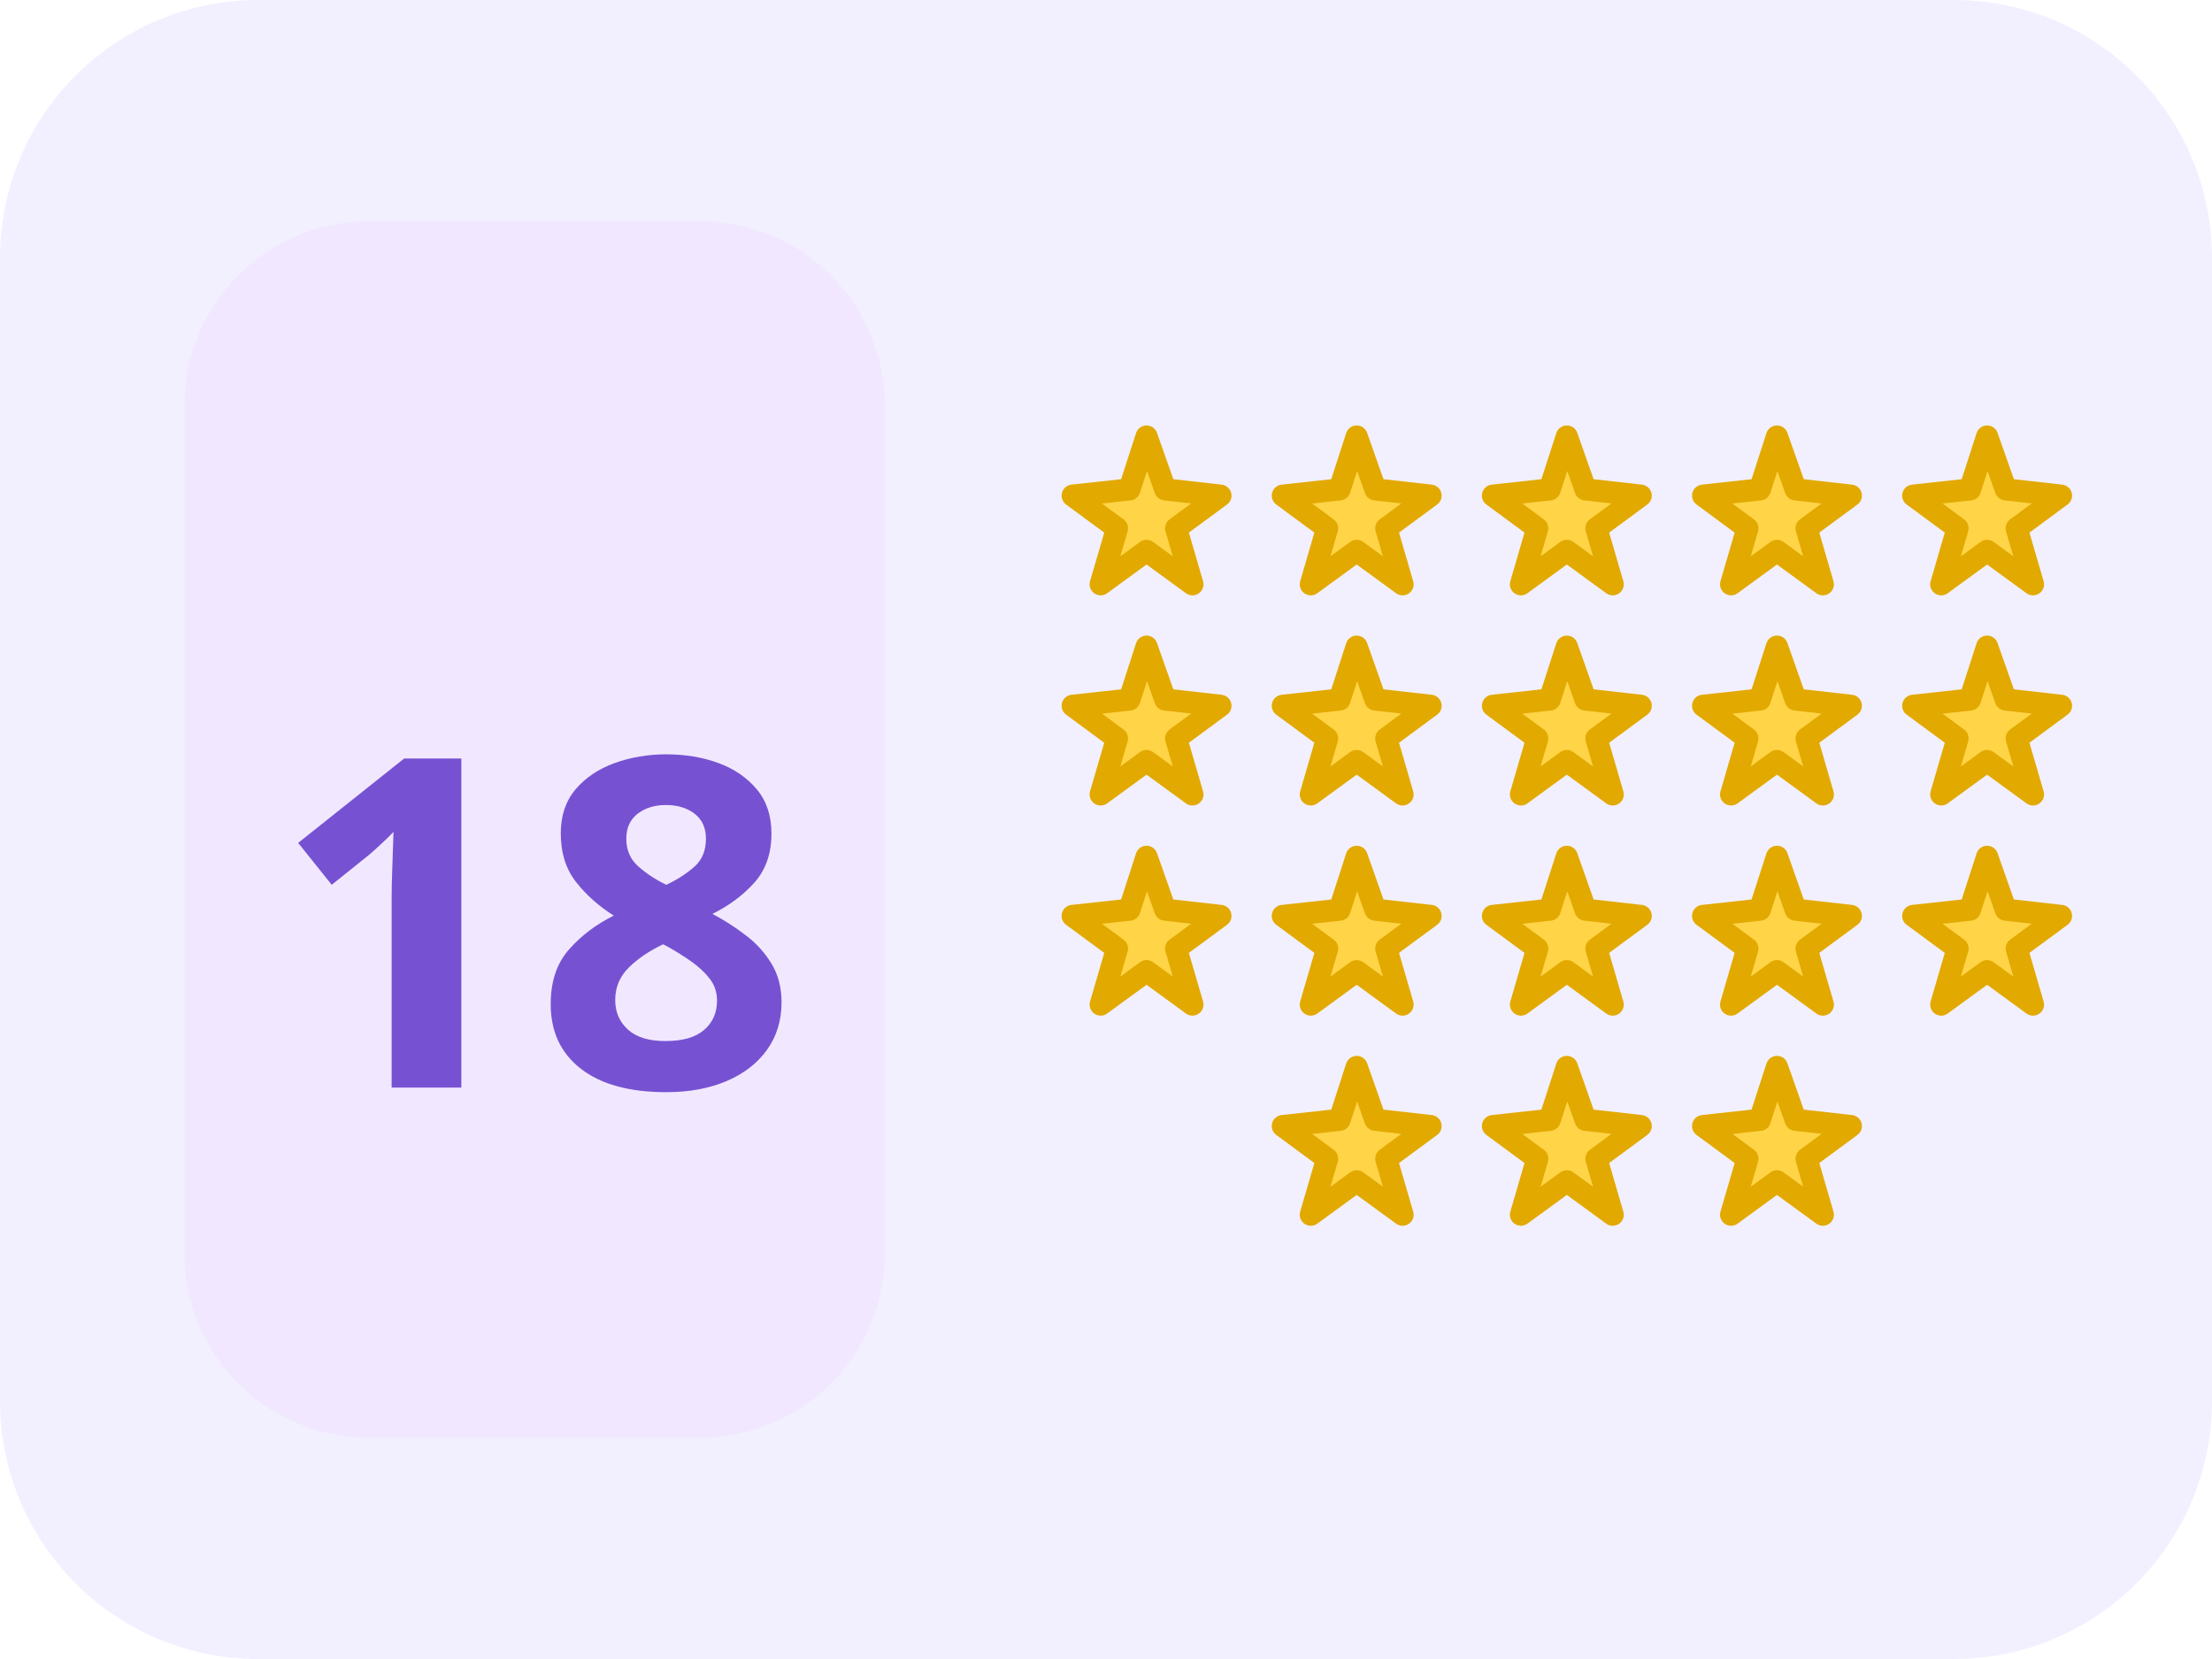
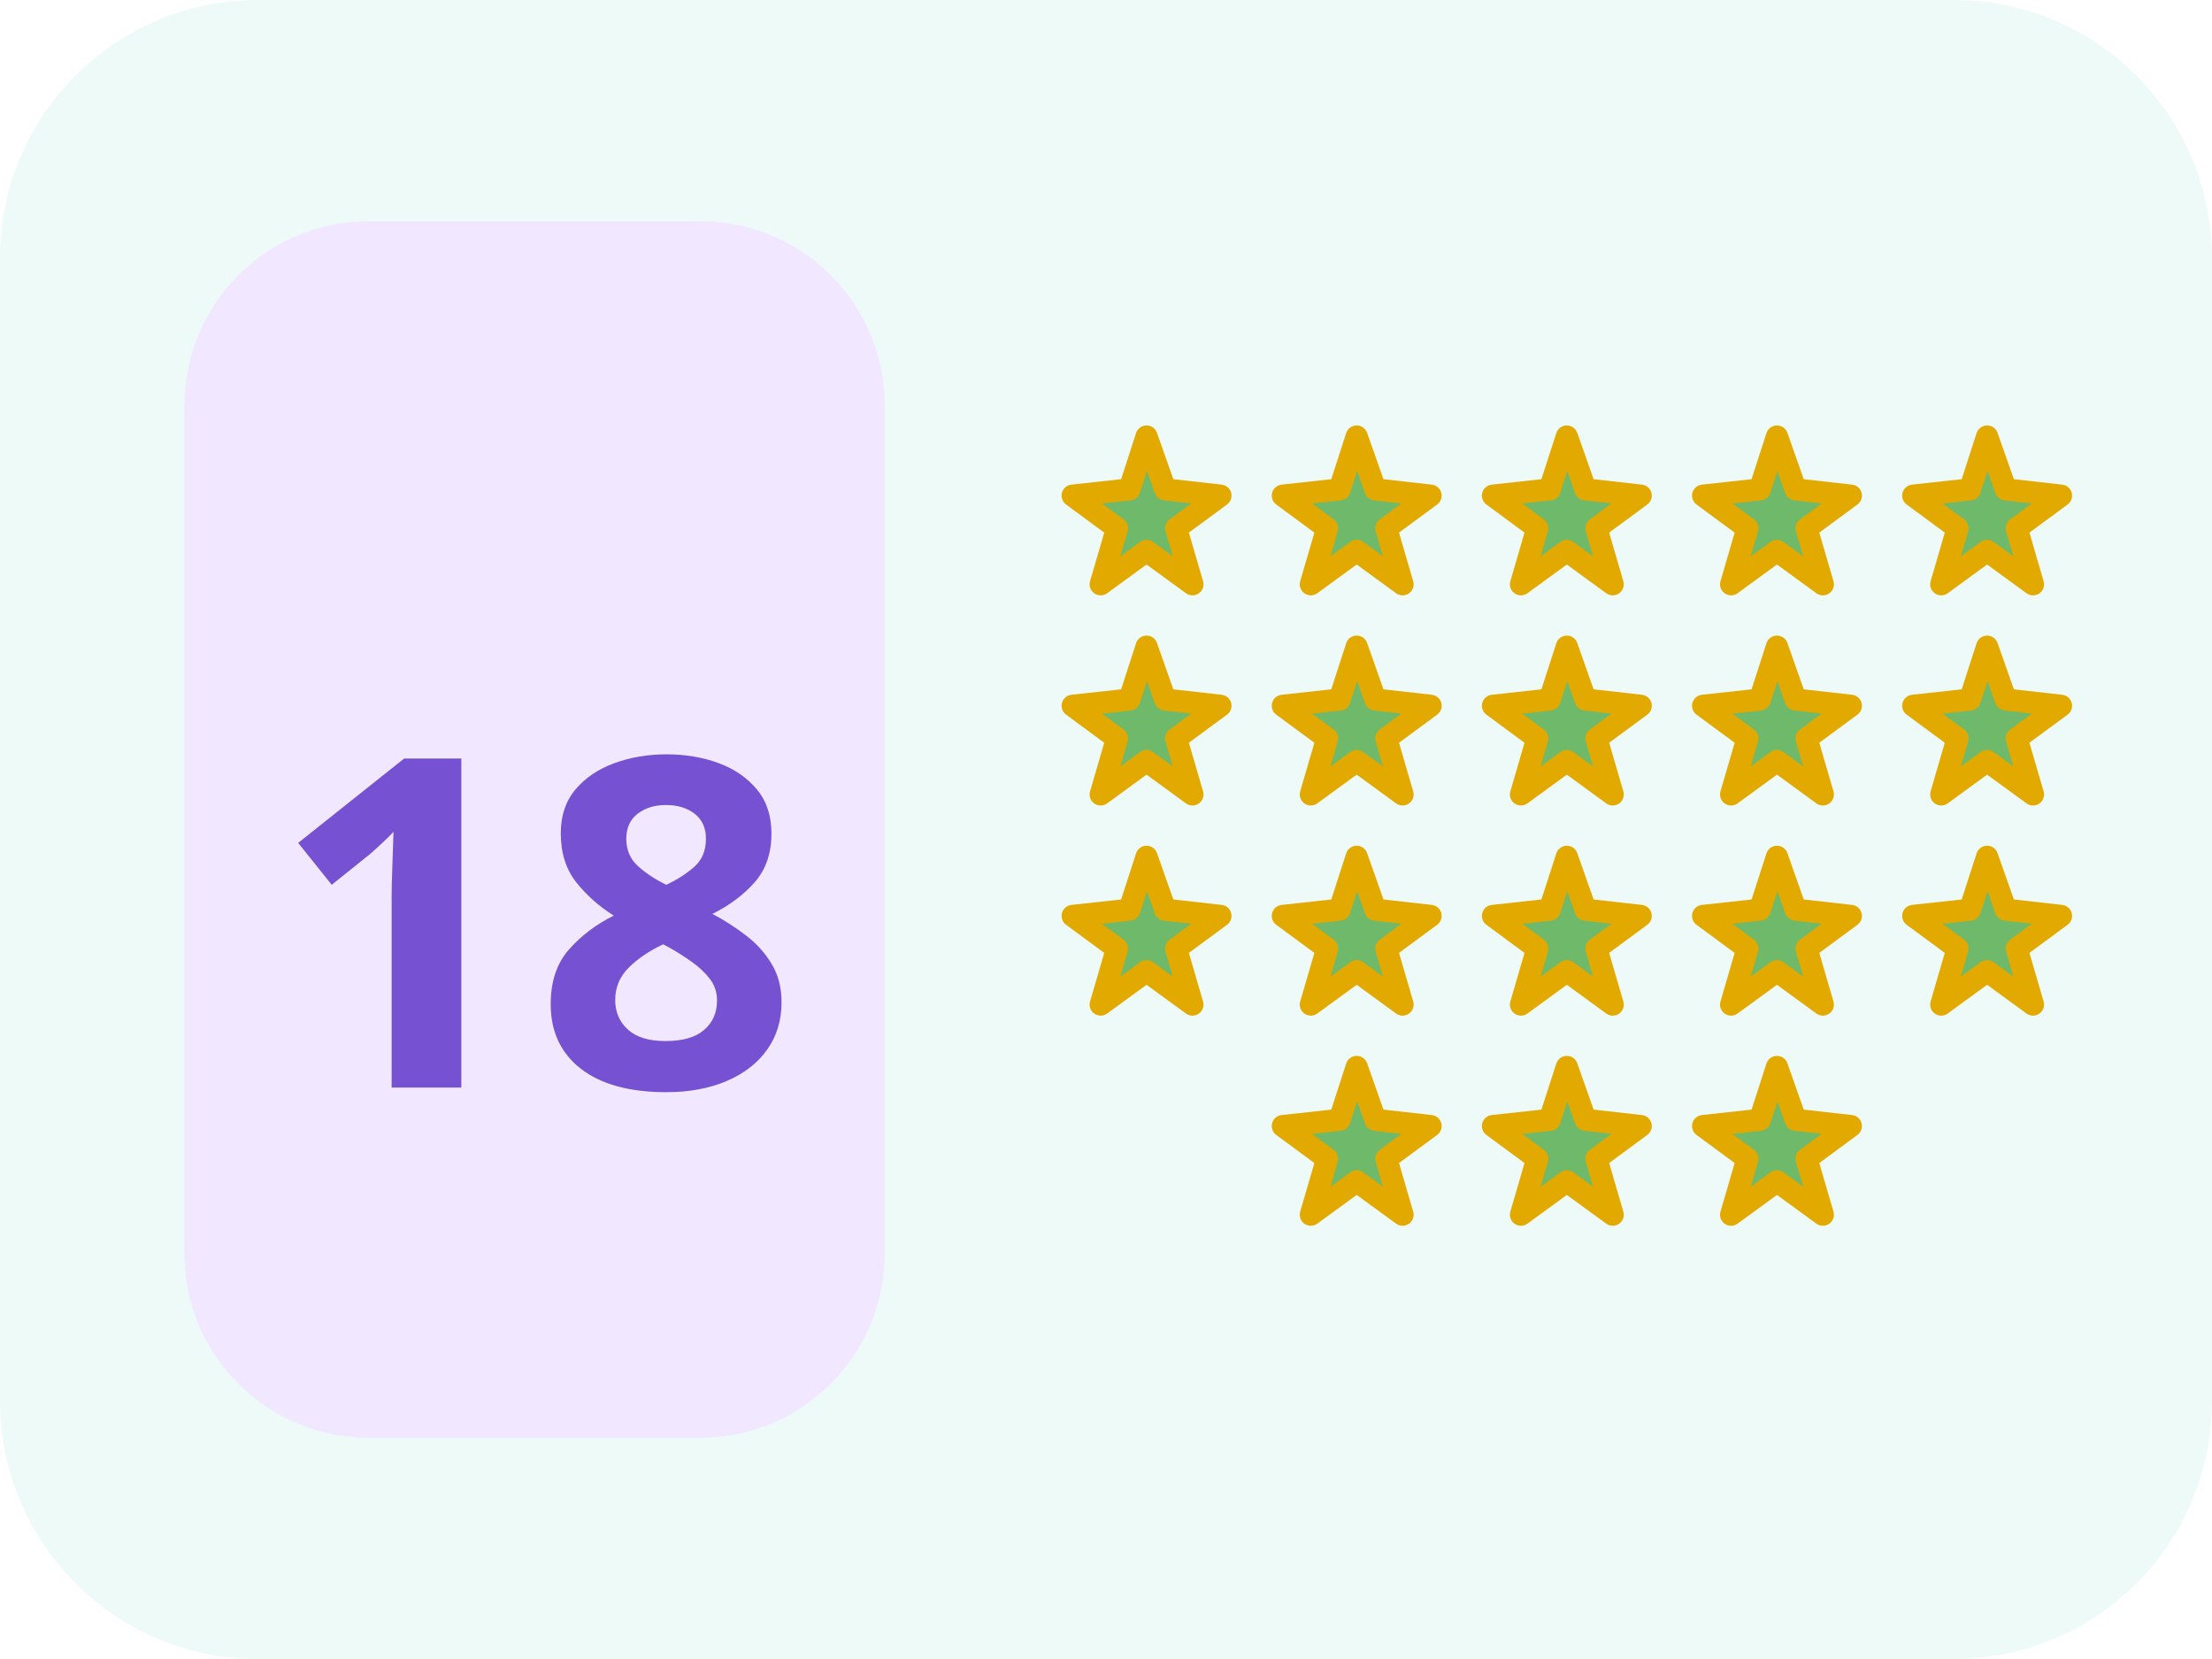
- <svg xmlns="http://www.w3.org/2000/svg" viewBox="0 0 240 180" role="img" aria-label="undefined个彩色魔法星星和数字undefined">
-   <rect width="240" height="180" rx="28" fill="#f2f0ff" />
+ <svg xmlns="http://www.w3.org/2000/svg" viewBox="0 0 240 180" role="img" aria-label="十八个彩色魔法星星和数字十八">
+   <rect width="240" height="180" rx="28" fill="#eefaf7" />
  <rect x="20" y="24" width="76" height="132" rx="20" fill="#f1e8ff" />
  <text x="58" y="118" text-anchor="middle" font-family="Nunito, sans-serif" font-size="50" font-weight="900" fill="#7652d2">18</text>
-   <path d="M0 -1 L0.24 -0.32 L0.95 -0.24 L0.38 0.18 L0.59 0.9 L0 0.47 L-0.59 0.9 L-0.38 0.18 L-0.95 -0.24 L-0.22 -0.32 Z" transform="translate(124.4 55.8) scale(8.44)" fill="#ffd447" stroke="#e2a900" stroke-width="0.284" stroke-linejoin="round" />
-   <path d="M0 -1 L0.24 -0.32 L0.95 -0.24 L0.38 0.18 L0.59 0.9 L0 0.47 L-0.59 0.9 L-0.38 0.18 L-0.95 -0.24 L-0.22 -0.32 Z" transform="translate(147.2 55.8) scale(8.44)" fill="#ffd447" stroke="#e2a900" stroke-width="0.284" stroke-linejoin="round" />
-   <path d="M0 -1 L0.24 -0.32 L0.95 -0.24 L0.38 0.18 L0.59 0.9 L0 0.47 L-0.59 0.9 L-0.38 0.18 L-0.95 -0.24 L-0.22 -0.32 Z" transform="translate(170.0 55.8) scale(8.44)" fill="#ffd447" stroke="#e2a900" stroke-width="0.284" stroke-linejoin="round" />
-   <path d="M0 -1 L0.24 -0.32 L0.95 -0.24 L0.38 0.18 L0.59 0.9 L0 0.47 L-0.59 0.9 L-0.38 0.18 L-0.95 -0.24 L-0.22 -0.32 Z" transform="translate(192.8 55.8) scale(8.44)" fill="#ffd447" stroke="#e2a900" stroke-width="0.284" stroke-linejoin="round" />
-   <path d="M0 -1 L0.24 -0.32 L0.95 -0.24 L0.38 0.18 L0.59 0.9 L0 0.47 L-0.59 0.9 L-0.38 0.18 L-0.95 -0.24 L-0.22 -0.32 Z" transform="translate(215.6 55.8) scale(8.44)" fill="#ffd447" stroke="#e2a900" stroke-width="0.284" stroke-linejoin="round" />
-   <path d="M0 -1 L0.24 -0.32 L0.95 -0.24 L0.38 0.18 L0.59 0.9 L0 0.47 L-0.59 0.9 L-0.38 0.18 L-0.95 -0.24 L-0.22 -0.32 Z" transform="translate(124.4 78.6) scale(8.44)" fill="#ffd447" stroke="#e2a900" stroke-width="0.284" stroke-linejoin="round" />
-   <path d="M0 -1 L0.24 -0.32 L0.95 -0.24 L0.38 0.18 L0.59 0.9 L0 0.47 L-0.59 0.9 L-0.38 0.18 L-0.95 -0.24 L-0.22 -0.32 Z" transform="translate(147.2 78.6) scale(8.44)" fill="#ffd447" stroke="#e2a900" stroke-width="0.284" stroke-linejoin="round" />
-   <path d="M0 -1 L0.24 -0.32 L0.95 -0.24 L0.38 0.18 L0.59 0.9 L0 0.47 L-0.59 0.9 L-0.38 0.18 L-0.95 -0.24 L-0.22 -0.32 Z" transform="translate(170.0 78.6) scale(8.44)" fill="#ffd447" stroke="#e2a900" stroke-width="0.284" stroke-linejoin="round" />
-   <path d="M0 -1 L0.24 -0.32 L0.95 -0.24 L0.38 0.18 L0.59 0.9 L0 0.47 L-0.59 0.9 L-0.38 0.18 L-0.95 -0.24 L-0.22 -0.32 Z" transform="translate(192.8 78.6) scale(8.44)" fill="#ffd447" stroke="#e2a900" stroke-width="0.284" stroke-linejoin="round" />
-   <path d="M0 -1 L0.24 -0.32 L0.95 -0.24 L0.38 0.18 L0.59 0.9 L0 0.47 L-0.59 0.9 L-0.38 0.18 L-0.95 -0.24 L-0.22 -0.32 Z" transform="translate(215.6 78.6) scale(8.44)" fill="#ffd447" stroke="#e2a900" stroke-width="0.284" stroke-linejoin="round" />
-   <path d="M0 -1 L0.24 -0.32 L0.95 -0.24 L0.38 0.18 L0.59 0.9 L0 0.47 L-0.59 0.9 L-0.38 0.18 L-0.95 -0.24 L-0.22 -0.32 Z" transform="translate(124.4 101.4) scale(8.44)" fill="#ffd447" stroke="#e2a900" stroke-width="0.284" stroke-linejoin="round" />
-   <path d="M0 -1 L0.24 -0.32 L0.95 -0.24 L0.38 0.18 L0.59 0.9 L0 0.47 L-0.59 0.9 L-0.38 0.18 L-0.95 -0.24 L-0.22 -0.32 Z" transform="translate(147.2 101.4) scale(8.44)" fill="#ffd447" stroke="#e2a900" stroke-width="0.284" stroke-linejoin="round" />
-   <path d="M0 -1 L0.24 -0.32 L0.95 -0.24 L0.38 0.18 L0.59 0.9 L0 0.47 L-0.59 0.9 L-0.38 0.18 L-0.95 -0.24 L-0.22 -0.32 Z" transform="translate(170.0 101.4) scale(8.44)" fill="#ffd447" stroke="#e2a900" stroke-width="0.284" stroke-linejoin="round" />
-   <path d="M0 -1 L0.24 -0.32 L0.95 -0.24 L0.38 0.18 L0.59 0.9 L0 0.47 L-0.59 0.9 L-0.38 0.18 L-0.95 -0.24 L-0.22 -0.32 Z" transform="translate(192.8 101.4) scale(8.44)" fill="#ffd447" stroke="#e2a900" stroke-width="0.284" stroke-linejoin="round" />
-   <path d="M0 -1 L0.24 -0.32 L0.95 -0.24 L0.38 0.18 L0.59 0.9 L0 0.47 L-0.59 0.9 L-0.38 0.18 L-0.95 -0.24 L-0.22 -0.32 Z" transform="translate(215.6 101.4) scale(8.44)" fill="#ffd447" stroke="#e2a900" stroke-width="0.284" stroke-linejoin="round" />
-   <path d="M0 -1 L0.24 -0.32 L0.95 -0.24 L0.38 0.18 L0.59 0.9 L0 0.47 L-0.59 0.9 L-0.38 0.18 L-0.95 -0.24 L-0.22 -0.32 Z" transform="translate(147.2 124.2) scale(8.44)" fill="#ffd447" stroke="#e2a900" stroke-width="0.284" stroke-linejoin="round" />
-   <path d="M0 -1 L0.24 -0.32 L0.95 -0.24 L0.38 0.18 L0.59 0.9 L0 0.47 L-0.59 0.9 L-0.38 0.18 L-0.95 -0.24 L-0.22 -0.32 Z" transform="translate(170.0 124.2) scale(8.44)" fill="#ffd447" stroke="#e2a900" stroke-width="0.284" stroke-linejoin="round" />
-   <path d="M0 -1 L0.24 -0.32 L0.95 -0.24 L0.38 0.18 L0.59 0.9 L0 0.47 L-0.59 0.9 L-0.38 0.18 L-0.95 -0.24 L-0.22 -0.32 Z" transform="translate(192.8 124.2) scale(8.44)" fill="#ffd447" stroke="#e2a900" stroke-width="0.284" stroke-linejoin="round" />
+   <path d="M0 -1 L0.24 -0.32 L0.95 -0.24 L0.38 0.18 L0.59 0.9 L0 0.47 L-0.59 0.9 L-0.38 0.18 L-0.95 -0.24 L-0.22 -0.32 Z" transform="translate(124.4 55.8) scale(8.44)" fill="#6fb96b" stroke="#e2a900" stroke-width="0.284" stroke-linejoin="round" />
+   <path d="M0 -1 L0.24 -0.32 L0.95 -0.24 L0.38 0.18 L0.59 0.9 L0 0.47 L-0.59 0.9 L-0.38 0.18 L-0.95 -0.24 L-0.22 -0.32 Z" transform="translate(147.2 55.8) scale(8.44)" fill="#6fb96b" stroke="#e2a900" stroke-width="0.284" stroke-linejoin="round" />
+   <path d="M0 -1 L0.24 -0.32 L0.95 -0.24 L0.38 0.18 L0.59 0.9 L0 0.47 L-0.59 0.9 L-0.38 0.18 L-0.95 -0.24 L-0.22 -0.32 Z" transform="translate(170.0 55.8) scale(8.44)" fill="#6fb96b" stroke="#e2a900" stroke-width="0.284" stroke-linejoin="round" />
+   <path d="M0 -1 L0.24 -0.32 L0.95 -0.24 L0.38 0.18 L0.59 0.9 L0 0.47 L-0.59 0.9 L-0.38 0.18 L-0.95 -0.24 L-0.22 -0.32 Z" transform="translate(192.8 55.8) scale(8.44)" fill="#6fb96b" stroke="#e2a900" stroke-width="0.284" stroke-linejoin="round" />
+   <path d="M0 -1 L0.24 -0.32 L0.95 -0.24 L0.38 0.18 L0.59 0.9 L0 0.47 L-0.59 0.9 L-0.38 0.18 L-0.95 -0.24 L-0.22 -0.32 Z" transform="translate(215.6 55.8) scale(8.44)" fill="#6fb96b" stroke="#e2a900" stroke-width="0.284" stroke-linejoin="round" />
+   <path d="M0 -1 L0.24 -0.32 L0.95 -0.24 L0.38 0.18 L0.59 0.9 L0 0.47 L-0.59 0.9 L-0.38 0.18 L-0.95 -0.24 L-0.22 -0.32 Z" transform="translate(124.4 78.6) scale(8.44)" fill="#6fb96b" stroke="#e2a900" stroke-width="0.284" stroke-linejoin="round" />
+   <path d="M0 -1 L0.24 -0.32 L0.95 -0.24 L0.38 0.18 L0.59 0.9 L0 0.47 L-0.59 0.9 L-0.38 0.18 L-0.95 -0.24 L-0.22 -0.32 Z" transform="translate(147.2 78.6) scale(8.44)" fill="#6fb96b" stroke="#e2a900" stroke-width="0.284" stroke-linejoin="round" />
+   <path d="M0 -1 L0.24 -0.32 L0.95 -0.24 L0.38 0.18 L0.59 0.9 L0 0.47 L-0.59 0.9 L-0.38 0.18 L-0.95 -0.24 L-0.22 -0.32 Z" transform="translate(170.0 78.6) scale(8.44)" fill="#6fb96b" stroke="#e2a900" stroke-width="0.284" stroke-linejoin="round" />
+   <path d="M0 -1 L0.24 -0.32 L0.95 -0.24 L0.38 0.18 L0.59 0.9 L0 0.47 L-0.59 0.9 L-0.38 0.18 L-0.95 -0.24 L-0.22 -0.32 Z" transform="translate(192.8 78.6) scale(8.44)" fill="#6fb96b" stroke="#e2a900" stroke-width="0.284" stroke-linejoin="round" />
+   <path d="M0 -1 L0.24 -0.32 L0.95 -0.24 L0.38 0.18 L0.59 0.9 L0 0.47 L-0.59 0.9 L-0.38 0.18 L-0.95 -0.24 L-0.22 -0.32 Z" transform="translate(215.6 78.6) scale(8.44)" fill="#6fb96b" stroke="#e2a900" stroke-width="0.284" stroke-linejoin="round" />
+   <path d="M0 -1 L0.24 -0.32 L0.95 -0.24 L0.38 0.18 L0.59 0.9 L0 0.47 L-0.59 0.9 L-0.38 0.18 L-0.95 -0.24 L-0.22 -0.32 Z" transform="translate(124.4 101.4) scale(8.44)" fill="#6fb96b" stroke="#e2a900" stroke-width="0.284" stroke-linejoin="round" />
+   <path d="M0 -1 L0.24 -0.32 L0.95 -0.24 L0.38 0.18 L0.59 0.9 L0 0.47 L-0.59 0.9 L-0.38 0.18 L-0.95 -0.24 L-0.22 -0.32 Z" transform="translate(147.2 101.4) scale(8.44)" fill="#6fb96b" stroke="#e2a900" stroke-width="0.284" stroke-linejoin="round" />
+   <path d="M0 -1 L0.24 -0.32 L0.95 -0.24 L0.38 0.18 L0.59 0.9 L0 0.47 L-0.59 0.9 L-0.38 0.18 L-0.95 -0.24 L-0.22 -0.32 Z" transform="translate(170.0 101.4) scale(8.44)" fill="#6fb96b" stroke="#e2a900" stroke-width="0.284" stroke-linejoin="round" />
+   <path d="M0 -1 L0.24 -0.32 L0.95 -0.24 L0.38 0.18 L0.59 0.9 L0 0.47 L-0.59 0.9 L-0.38 0.18 L-0.95 -0.24 L-0.22 -0.32 Z" transform="translate(192.8 101.4) scale(8.44)" fill="#6fb96b" stroke="#e2a900" stroke-width="0.284" stroke-linejoin="round" />
+   <path d="M0 -1 L0.24 -0.32 L0.95 -0.24 L0.38 0.18 L0.59 0.9 L0 0.47 L-0.59 0.9 L-0.38 0.18 L-0.95 -0.24 L-0.22 -0.32 Z" transform="translate(215.6 101.4) scale(8.44)" fill="#6fb96b" stroke="#e2a900" stroke-width="0.284" stroke-linejoin="round" />
+   <path d="M0 -1 L0.24 -0.32 L0.95 -0.24 L0.38 0.18 L0.59 0.9 L0 0.47 L-0.59 0.9 L-0.38 0.18 L-0.95 -0.24 L-0.22 -0.32 Z" transform="translate(147.2 124.2) scale(8.44)" fill="#6fb96b" stroke="#e2a900" stroke-width="0.284" stroke-linejoin="round" />
+   <path d="M0 -1 L0.24 -0.32 L0.95 -0.24 L0.38 0.18 L0.59 0.9 L0 0.47 L-0.59 0.9 L-0.38 0.18 L-0.95 -0.24 L-0.22 -0.32 Z" transform="translate(170.0 124.2) scale(8.44)" fill="#6fb96b" stroke="#e2a900" stroke-width="0.284" stroke-linejoin="round" />
+   <path d="M0 -1 L0.24 -0.32 L0.95 -0.24 L0.38 0.18 L0.59 0.9 L0 0.47 L-0.59 0.9 L-0.38 0.18 L-0.95 -0.24 L-0.22 -0.32 Z" transform="translate(192.8 124.2) scale(8.44)" fill="#6fb96b" stroke="#e2a900" stroke-width="0.284" stroke-linejoin="round" />
</svg>
